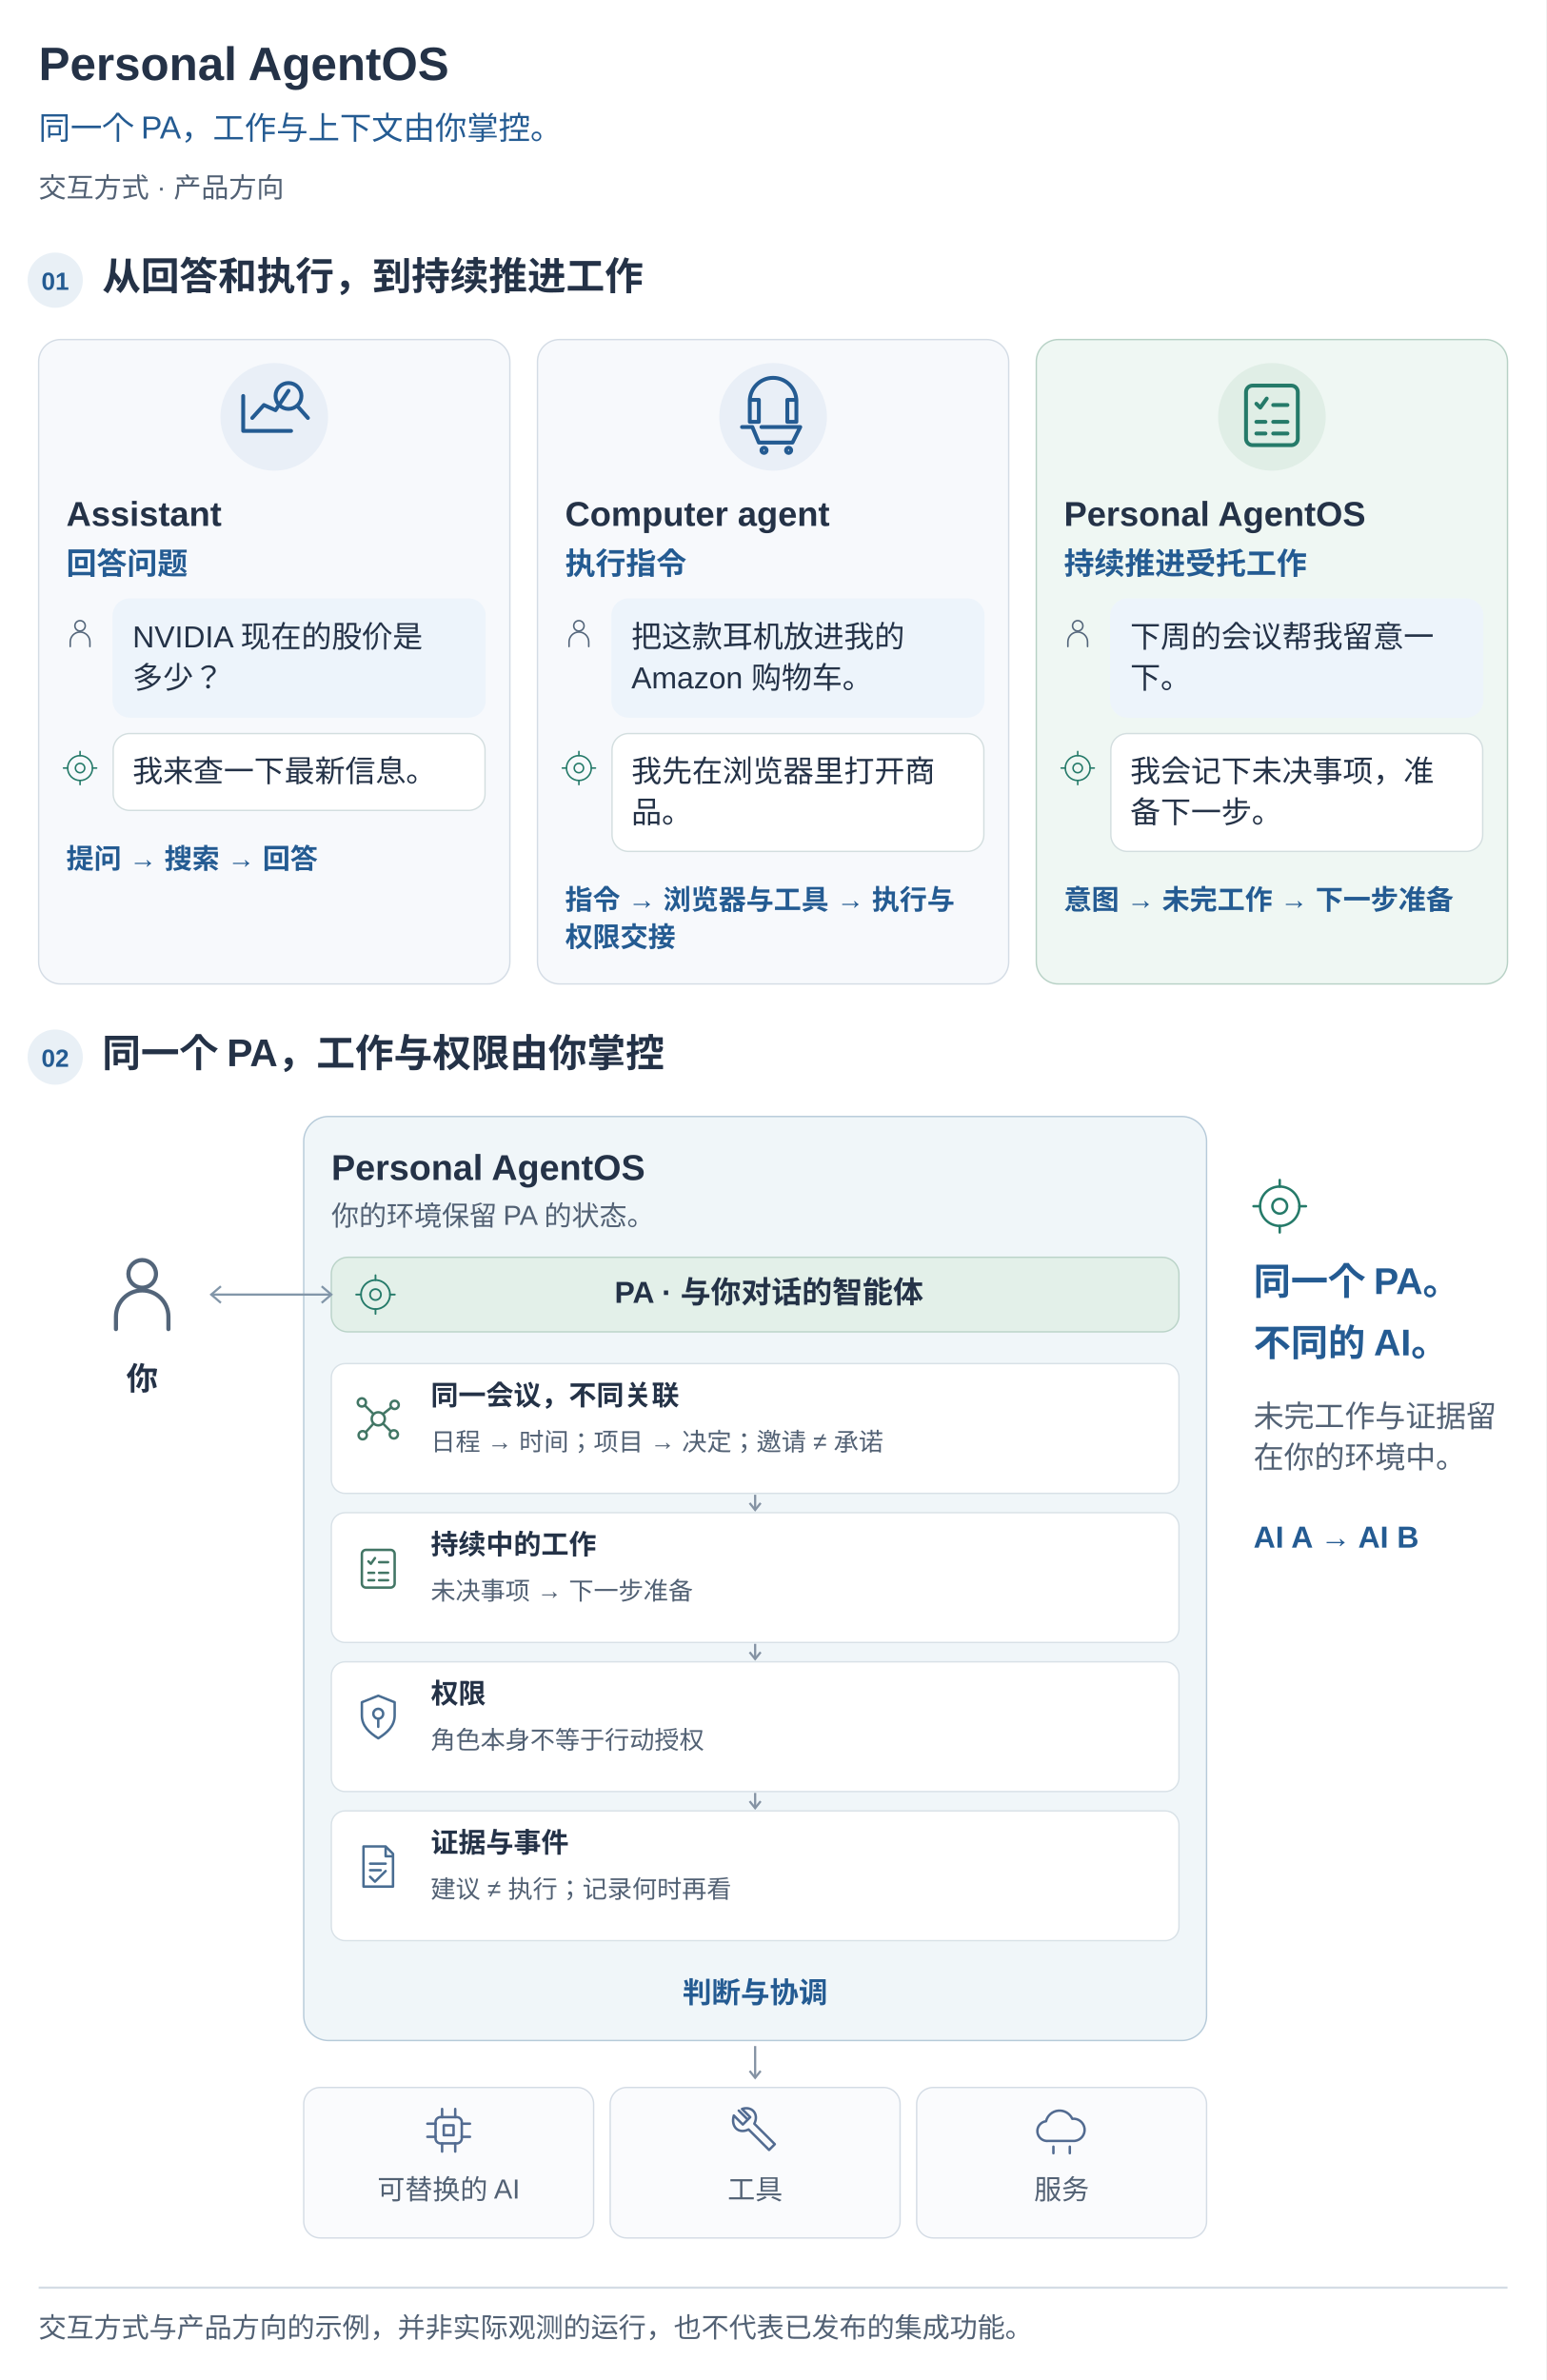
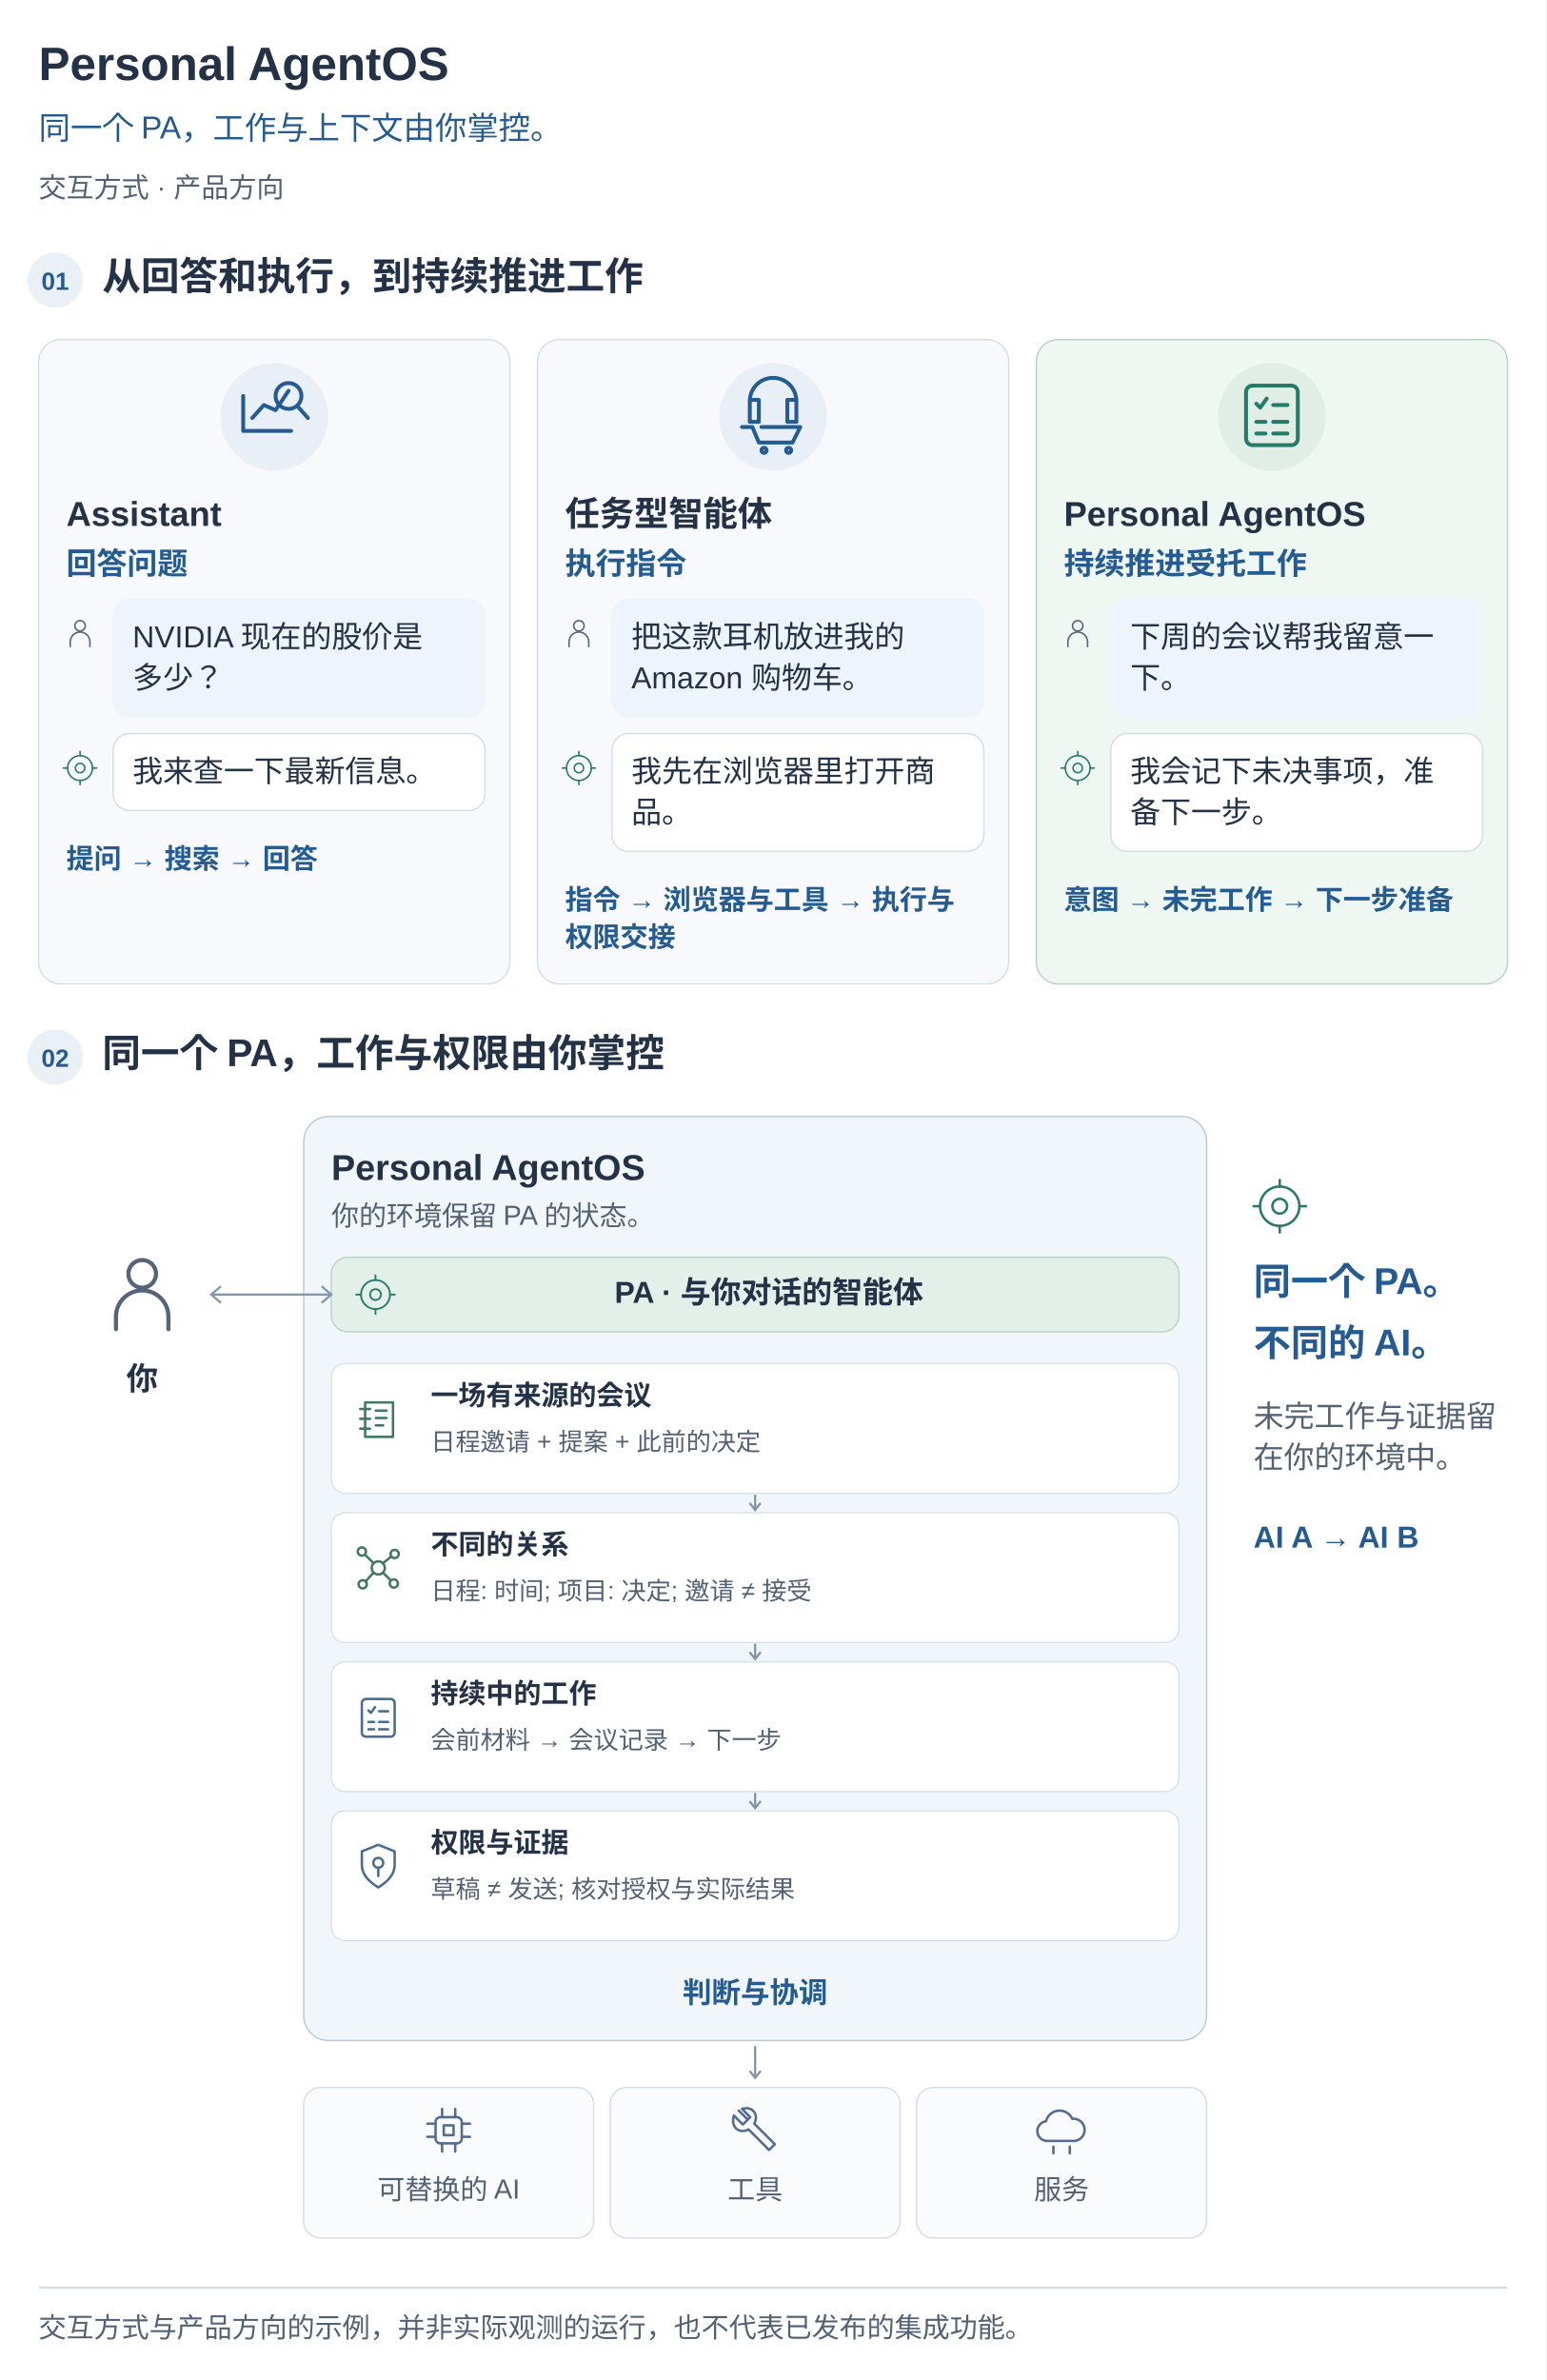
<svg xmlns="http://www.w3.org/2000/svg" width="1120" height="1724" viewBox="0 0 1120 1724" role="img" aria-labelledby="title desc">
  <style>text{font-family:Arial,"Noto Sans",sans-serif;fill:#243247} .bold{font-weight:700} .muted{fill:#526174} .blue{fill:#245b92}</style>
  <rect width="1120" height="1724" fill="#fff" />
  <text x="28" y="58.0" font-size="34" class="bold" text-anchor="start">Personal AgentOS</text>
  <text x="28" y="100.9" font-size="23" class="blue" text-anchor="start">同一个 PA，工作与上下文由你掌控。</text>
  <text x="28" y="142.95" font-size="20" class="muted" text-anchor="start">交互方式 · 产品方向</text>
  <circle cx="40" cy="202.95" r="20" fill="#e9f0f6" stroke="none" />
  <text x="40" y="209.95" font-size="18" class="blue bold" text-anchor="middle">01</text>
  <text x="74" y="209.95" font-size="28" class="bold" text-anchor="start">从回答和执行，到持续推进工作</text>
  <rect x="28.0" y="245.95" width="341.333" height="466.8" rx="16" fill="#f7f9fc" stroke="#d4dce5" />
  <circle cx="198.667" cy="301.95" r="39" fill="#e9eff7" stroke="none" />
  <g transform="translate(168.6667 269.95) scale(0.9375)" fill="none" stroke="#245b92" stroke-width="3" stroke-linecap="round" stroke-linejoin="round">
    <path d="M8 45V18m0 27h37M15 35l9-10 9 4 10-15" />
    <circle cx="43" cy="18" r="10" />
    <path d="m50 26 8 9" />
  </g>
  <text x="48.0" y="380.95" font-size="25" class="bold" text-anchor="start">Assistant</text>
  <text x="48.0" y="415.95" font-size="22" class="blue bold" text-anchor="start">回答问题</text>
  <g transform="translate(46.0 446.95) scale(0.375)" fill="none" stroke="#53657a" stroke-width="3" stroke-linecap="round" stroke-linejoin="round">
    <circle cx="32" cy="17" r="10" />
    <path d="M13 57v-9a19 19 0 0 1 38 0v9" />
  </g>
  <rect x="82.0" y="433.95" width="269.333" height="85.4" rx="12" fill="#edf4fb" stroke="#edf4fb" />
  <text x="96.0" y="468.95" font-size="22" class="" text-anchor="start">NVIDIA 现在的股价是</text>
  <text x="96.0" y="498.65" font-size="22" class="" text-anchor="start">多少？</text>
  <g transform="translate(46.0 544.35) scale(0.375)" fill="none" stroke="#257a69" stroke-width="3" stroke-linecap="round" stroke-linejoin="round">
    <circle cx="32" cy="32" r="24" />
    <circle cx="32" cy="32" r="9" />
    <path d="M32 0v8m0 48v8M0 32h8m48 0h8" />
  </g>
  <rect x="82.0" y="531.35" width="269.333" height="55.7" rx="12" fill="#ffffff" stroke="#d3dedf" />
  <text x="96.0" y="566.35" font-size="22" class="" text-anchor="start">我来查一下最新信息。</text>
  <text x="48.0" y="629.05" font-size="20" class="blue bold" text-anchor="start">提问 → 搜索 → 回答</text>
  <rect x="389.333" y="245.95" width="341.333" height="466.8" rx="16" fill="#f7f9fc" stroke="#d4dce5" />
  <circle cx="560.0" cy="301.95" r="39" fill="#e9eff7" stroke="none" />
  <g transform="translate(530.0 269.95) scale(0.9375)" fill="none" stroke="#245b92" stroke-width="3" stroke-linecap="round" stroke-linejoin="round">
    <path d="M14 29v-7a18 18 0 0 1 36 0v7M14 21h7v17h-7zm29 0h7v17h-7zM8 42h8l5 12h26l6-12H23" />
    <circle cx="25" cy="60" r="2" />
    <circle cx="44" cy="60" r="2" />
  </g>
-   <text x="409.333" y="380.95" font-size="25" class="bold" text-anchor="start">Computer agent</text>
+   <text x="409.333" y="380.95" font-size="25" class="bold" text-anchor="start">任务型智能体</text>
  <text x="409.333" y="415.95" font-size="22" class="blue bold" text-anchor="start">执行指令</text>
  <g transform="translate(407.3333 446.95) scale(0.375)" fill="none" stroke="#53657a" stroke-width="3" stroke-linecap="round" stroke-linejoin="round">
    <circle cx="32" cy="17" r="10" />
    <path d="M13 57v-9a19 19 0 0 1 38 0v9" />
  </g>
  <rect x="443.333" y="433.95" width="269.333" height="85.4" rx="12" fill="#edf4fb" stroke="#edf4fb" />
  <text x="457.333" y="468.95" font-size="22" class="" text-anchor="start">把这款耳机放进我的</text>
  <text x="457.333" y="498.65" font-size="22" class="" text-anchor="start">Amazon 购物车。</text>
  <g transform="translate(407.3333 544.35) scale(0.375)" fill="none" stroke="#257a69" stroke-width="3" stroke-linecap="round" stroke-linejoin="round">
    <circle cx="32" cy="32" r="24" />
    <circle cx="32" cy="32" r="9" />
    <path d="M32 0v8m0 48v8M0 32h8m48 0h8" />
  </g>
  <rect x="443.333" y="531.35" width="269.333" height="85.4" rx="12" fill="#ffffff" stroke="#d3dedf" />
  <text x="457.333" y="566.35" font-size="22" class="" text-anchor="start">我先在浏览器里打开商</text>
  <text x="457.333" y="596.05" font-size="22" class="" text-anchor="start">品。</text>
  <text x="409.333" y="658.75" font-size="20" class="blue bold" text-anchor="start">指令 → 浏览器与工具 → 执行与</text>
  <text x="409.333" y="685.75" font-size="20" class="blue bold" text-anchor="start">权限交接</text>
  <rect x="750.667" y="245.95" width="341.333" height="466.8" rx="16" fill="#eff7f3" stroke="#b7d1c5" />
  <circle cx="921.333" cy="301.95" r="39" fill="#e0eee6" stroke="none" />
  <g transform="translate(891.3333 269.95) scale(0.9375)" fill="none" stroke="#257a69" stroke-width="3" stroke-linecap="round" stroke-linejoin="round">
    <rect x="12" y="10" width="40" height="46" rx="5" />
    <path d="m20 24 3 3 5-7m5 5h11M20 38h7m6 0h11M20 47h7m6 0h11" />
  </g>
  <text x="770.667" y="380.95" font-size="25" class="bold" text-anchor="start">Personal AgentOS</text>
  <text x="770.667" y="415.95" font-size="22" class="blue bold" text-anchor="start">持续推进受托工作</text>
  <g transform="translate(768.6667 446.95) scale(0.375)" fill="none" stroke="#53657a" stroke-width="3" stroke-linecap="round" stroke-linejoin="round">
    <circle cx="32" cy="17" r="10" />
    <path d="M13 57v-9a19 19 0 0 1 38 0v9" />
  </g>
  <rect x="804.667" y="433.95" width="269.333" height="85.4" rx="12" fill="#edf4fb" stroke="#edf4fb" />
  <text x="818.667" y="468.95" font-size="22" class="" text-anchor="start">下周的会议帮我留意一</text>
  <text x="818.667" y="498.65" font-size="22" class="" text-anchor="start">下。</text>
  <g transform="translate(768.6667 544.35) scale(0.375)" fill="none" stroke="#257a69" stroke-width="3" stroke-linecap="round" stroke-linejoin="round">
    <circle cx="32" cy="32" r="24" />
    <circle cx="32" cy="32" r="9" />
    <path d="M32 0v8m0 48v8M0 32h8m48 0h8" />
  </g>
  <rect x="804.667" y="531.35" width="269.333" height="85.4" rx="12" fill="#ffffff" stroke="#d3dedf" />
  <text x="818.667" y="566.35" font-size="22" class="" text-anchor="start">我会记下未决事项，准</text>
  <text x="818.667" y="596.05" font-size="22" class="" text-anchor="start">备下一步。</text>
  <text x="770.667" y="658.75" font-size="20" class="blue bold" text-anchor="start">意图 → 未完工作 → 下一步准备</text>
  <circle cx="40" cy="765.75" r="20" fill="#e9f0f6" stroke="none" />
  <text x="40" y="772.75" font-size="18" class="blue bold" text-anchor="middle">02</text>
  <text x="74" y="772.75" font-size="28" class="bold" text-anchor="start">同一个 PA，工作与权限由你掌控</text>
  <g transform="translate(71 905.75) scale(1.0)" fill="none" stroke="#53657a" stroke-width="3" stroke-linecap="round" stroke-linejoin="round">
    <circle cx="32" cy="17" r="10" />
    <path d="M13 57v-9a19 19 0 0 1 38 0v9" />
  </g>
  <text x="103" y="1006.75" font-size="23" class="bold" text-anchor="middle">你</text>
  <rect x="220" y="808.75" width="654" height="669.35" rx="18" fill="#f0f6f9" stroke="#b6cad9" />
  <text x="240" y="854.75" font-size="26" class="bold" text-anchor="start">Personal AgentOS</text>
  <text x="240" y="887.75" font-size="20" class="muted" text-anchor="start">你的环境保留 PA 的状态。</text>
  <rect x="240" y="910.75" width="614" height="54" rx="12" fill="#e3f0e9" stroke="#bad3c8" />
  <g transform="translate(258 923.75) scale(0.4375)" fill="none" stroke="#257a69" stroke-width="3" stroke-linecap="round" stroke-linejoin="round">
    <circle cx="32" cy="32" r="24" />
    <circle cx="32" cy="32" r="9" />
    <path d="M32 0v8m0 48v8M0 32h8m48 0h8" />
  </g>
  <text x="557.0" y="943.75" font-size="22" class="bold" text-anchor="middle">PA · 与你对话的智能体</text>
  <path d="M153 937.75H240" fill="none" stroke="#8296a9" stroke-width="1.6" />
  <path d="M160 931.75L153 937.75L160 943.75M233 931.75L240 937.75L233 943.75" fill="none" stroke="#8296a9" stroke-width="1.6" />
  <rect x="240" y="987.75" width="614" height="94" rx="10" fill="#fff" stroke="#d8e1e7" />
  <g transform="translate(255 1008.75) scale(0.59375)" fill="none" stroke="#427665" stroke-width="3" stroke-linecap="round" stroke-linejoin="round">
+     <path d="M16 12h34v42H16zM10 20h12m-12 12h12m-12 12h12M29 22h13m-13 9h13m-13 9h9" />
+   </g>
+   <text x="312" y="1017.75" font-size="20" class="bold" text-anchor="start">一场有来源的会议</text>
+   <text x="312" y="1050.75" font-size="18" class="muted" text-anchor="start">日程邀请 + 提案 + 此前的决定</text>
+   <path d="M547.0 1082.75 L547.0 1093.75" fill="none" stroke="#8492a3" stroke-width="1.6" />
+   <path d="M543.0 1088.75 L547.0 1093.75 L551.0 1088.75" fill="none" stroke="#8492a3" stroke-width="1.6" />
+   <rect x="240" y="1095.75" width="614" height="94" rx="10" fill="#fff" stroke="#d8e1e7" />
+   <g transform="translate(255 1116.75) scale(0.59375)" fill="none" stroke="#427665" stroke-width="3" stroke-linecap="round" stroke-linejoin="round">
    <circle cx="32" cy="32" r="8" />
    <circle cx="12" cy="12" r="5" />
    <circle cx="52" cy="15" r="5" />
    <circle cx="13" cy="52" r="5" />
    <circle cx="51" cy="51" r="5" />
    <path d="m16 16 10 10m12 0 10-8M17 48l9-10m12 0 9 9" />
  </g>
-   <text x="312" y="1017.75" font-size="20" class="bold" text-anchor="start">同一会议，不同关联</text>
-   <text x="312" y="1050.75" font-size="18" class="muted" text-anchor="start">日程 → 时间；项目 → 决定；邀请 ≠ 承诺</text>
-   <path d="M547.0 1082.75 L547.0 1093.75" fill="none" stroke="#8492a3" stroke-width="1.6" />
-   <path d="M543.0 1088.75 L547.0 1093.75 L551.0 1088.75" fill="none" stroke="#8492a3" stroke-width="1.6" />
-   <rect x="240" y="1095.75" width="614" height="94" rx="10" fill="#fff" stroke="#d8e1e7" />
-   <g transform="translate(255 1116.75) scale(0.59375)" fill="none" stroke="#427665" stroke-width="3" stroke-linecap="round" stroke-linejoin="round">
-     <rect x="12" y="10" width="40" height="46" rx="5" />
-     <path d="m20 24 3 3 5-7m5 5h11M20 38h7m6 0h11M20 47h7m6 0h11" />
-   </g>
-   <text x="312" y="1125.75" font-size="20" class="bold" text-anchor="start">持续中的工作</text>
-   <text x="312" y="1158.75" font-size="18" class="muted" text-anchor="start">未决事项 → 下一步准备</text>
+   <text x="312" y="1125.75" font-size="20" class="bold" text-anchor="start">不同的关系</text>
+   <text x="312" y="1158.75" font-size="18" class="muted" text-anchor="start">日程: 时间; 项目: 决定; 邀请 ≠ 接受</text>
  <path d="M547.0 1190.75 L547.0 1201.75" fill="none" stroke="#8492a3" stroke-width="1.6" />
  <path d="M543.0 1196.75 L547.0 1201.75 L551.0 1196.75" fill="none" stroke="#8492a3" stroke-width="1.6" />
  <rect x="240" y="1203.75" width="614" height="94" rx="10" fill="#fff" stroke="#d8e1e7" />
  <g transform="translate(255 1224.75) scale(0.59375)" fill="none" stroke="#496d92" stroke-width="3" stroke-linecap="round" stroke-linejoin="round">
+     <rect x="12" y="10" width="40" height="46" rx="5" />
+     <path d="m20 24 3 3 5-7m5 5h11M20 38h7m6 0h11M20 47h7m6 0h11" />
+   </g>
+   <text x="312" y="1233.75" font-size="20" class="bold" text-anchor="start">持续中的工作</text>
+   <text x="312" y="1266.75" font-size="18" class="muted" text-anchor="start">会前材料 → 会议记录 → 下一步</text>
+   <path d="M547.0 1298.75 L547.0 1309.75" fill="none" stroke="#8492a3" stroke-width="1.6" />
+   <path d="M543.0 1304.75 L547.0 1309.75 L551.0 1304.75" fill="none" stroke="#8492a3" stroke-width="1.6" />
+   <rect x="240" y="1311.75" width="614" height="94" rx="10" fill="#fff" stroke="#d8e1e7" />
+   <g transform="translate(255 1332.75) scale(0.59375)" fill="none" stroke="#496d92" stroke-width="3" stroke-linecap="round" stroke-linejoin="round">
    <path d="M32 6 52 14v16c0 13-9 21-20 28-11-7-20-15-20-28V14z" />
    <circle cx="32" cy="28" r="6" />
    <path d="M32 34v10" />
  </g>
-   <text x="312" y="1233.75" font-size="20" class="bold" text-anchor="start">权限</text>
-   <text x="312" y="1266.75" font-size="18" class="muted" text-anchor="start">角色本身不等于行动授权</text>
-   <path d="M547.0 1298.75 L547.0 1309.75" fill="none" stroke="#8492a3" stroke-width="1.6" />
-   <path d="M543.0 1304.75 L547.0 1309.75 L551.0 1304.75" fill="none" stroke="#8492a3" stroke-width="1.6" />
-   <rect x="240" y="1311.75" width="614" height="94" rx="10" fill="#fff" stroke="#d8e1e7" />
-   <g transform="translate(255 1332.75) scale(0.59375)" fill="none" stroke="#496d92" stroke-width="3" stroke-linecap="round" stroke-linejoin="round">
-     <path d="M14 8h27l9 9v40H14zM41 8v12h9M22 29h19m-19 8h13m-13 8 6 6 13-13" />
-   </g>
-   <text x="312" y="1341.75" font-size="20" class="bold" text-anchor="start">证据与事件</text>
-   <text x="312" y="1374.75" font-size="18" class="muted" text-anchor="start">建议 ≠ 执行；记录何时再看</text>
+   <text x="312" y="1341.75" font-size="20" class="bold" text-anchor="start">权限与证据</text>
+   <text x="312" y="1374.75" font-size="18" class="muted" text-anchor="start">草稿 ≠ 发送; 核对授权与实际结果</text>
  <text x="547.0" y="1450.75" font-size="21" class="blue bold" text-anchor="middle">判断与协调</text>
  <path d="M547.0 1482.1 L547.0 1505.1" fill="none" stroke="#8492a3" stroke-width="1.6" />
  <path d="M543.0 1500.1 L547.0 1505.1 L551.0 1500.1" fill="none" stroke="#8492a3" stroke-width="1.6" />
  <rect x="220.0" y="1512.1" width="210.0" height="109" rx="12" fill="#fafbfd" stroke="#d4dce5" />
  <g transform="translate(306.0 1524.1) scale(0.59375)" fill="none" stroke="#526b91" stroke-width="3" stroke-linecap="round" stroke-linejoin="round">
    <rect x="16" y="16" width="32" height="32" rx="6" />
    <path d="M24 6v10m16-10v10M24 48v10m16-10v10M6 24h10M6 40h10m32-16h10M48 40h10M26 26h12v12H26z" />
  </g>
  <text x="325.0" y="1593.1" font-size="20" class="muted" text-anchor="middle">可替换的 AI</text>
  <rect x="442.0" y="1512.1" width="210.0" height="109" rx="12" fill="#fafbfd" stroke="#d4dce5" />
  <g transform="translate(528.0 1524.1) scale(0.59375)" fill="none" stroke="#526b91" stroke-width="3" stroke-linecap="round" stroke-linejoin="round">
    <path d="m12 8 11 11-6 6L6 14c-4 14 6 23 18 17l25 25 7-7-25-25C37 12 28 2 16 6l10 10-7 7" />
  </g>
  <text x="547.0" y="1593.1" font-size="20" class="muted" text-anchor="middle">工具</text>
  <rect x="664.0" y="1512.1" width="210.0" height="109" rx="12" fill="#fafbfd" stroke="#d4dce5" />
  <g transform="translate(750.0 1524.1) scale(0.59375)" fill="none" stroke="#526b91" stroke-width="3" stroke-linecap="round" stroke-linejoin="round">
    <path d="M16 45a12 12 0 0 1-3-24 17 17 0 0 1 32-3 13 13 0 0 1 3 27H16zM22 52v8m20-8v8" />
  </g>
  <text x="769.0" y="1593.1" font-size="20" class="muted" text-anchor="middle">服务</text>
  <g transform="translate(908 854.75) scale(0.59375)" fill="none" stroke="#257a69" stroke-width="3" stroke-linecap="round" stroke-linejoin="round">
    <circle cx="32" cy="32" r="24" />
    <circle cx="32" cy="32" r="9" />
    <path d="M32 0v8m0 48v8M0 32h8m48 0h8" />
  </g>
  <text x="908" y="937.75" font-size="27" class="blue bold" text-anchor="start">同一个 PA。</text>
  <text x="908" y="982.2" font-size="27" class="blue bold" text-anchor="start">不同的 AI。</text>
  <text x="908" y="1033.65" font-size="22" class="muted" text-anchor="start">未完工作与证据留</text>
  <text x="908" y="1063.35" font-size="22" class="muted" text-anchor="start">在你的环境中。</text>
  <text x="908" y="1121.05" font-size="22" class="blue bold" text-anchor="start">AI A → AI B</text>
  <path d="M28 1657.1H1092" fill="none" stroke="#d4dce5" stroke-width="1.6" />
  <text x="28" y="1693.1" font-size="20" class="muted" text-anchor="start">交互方式与产品方向的示例，并非实际观测的运行，也不代表已发布的集成功能。</text>
</svg>
